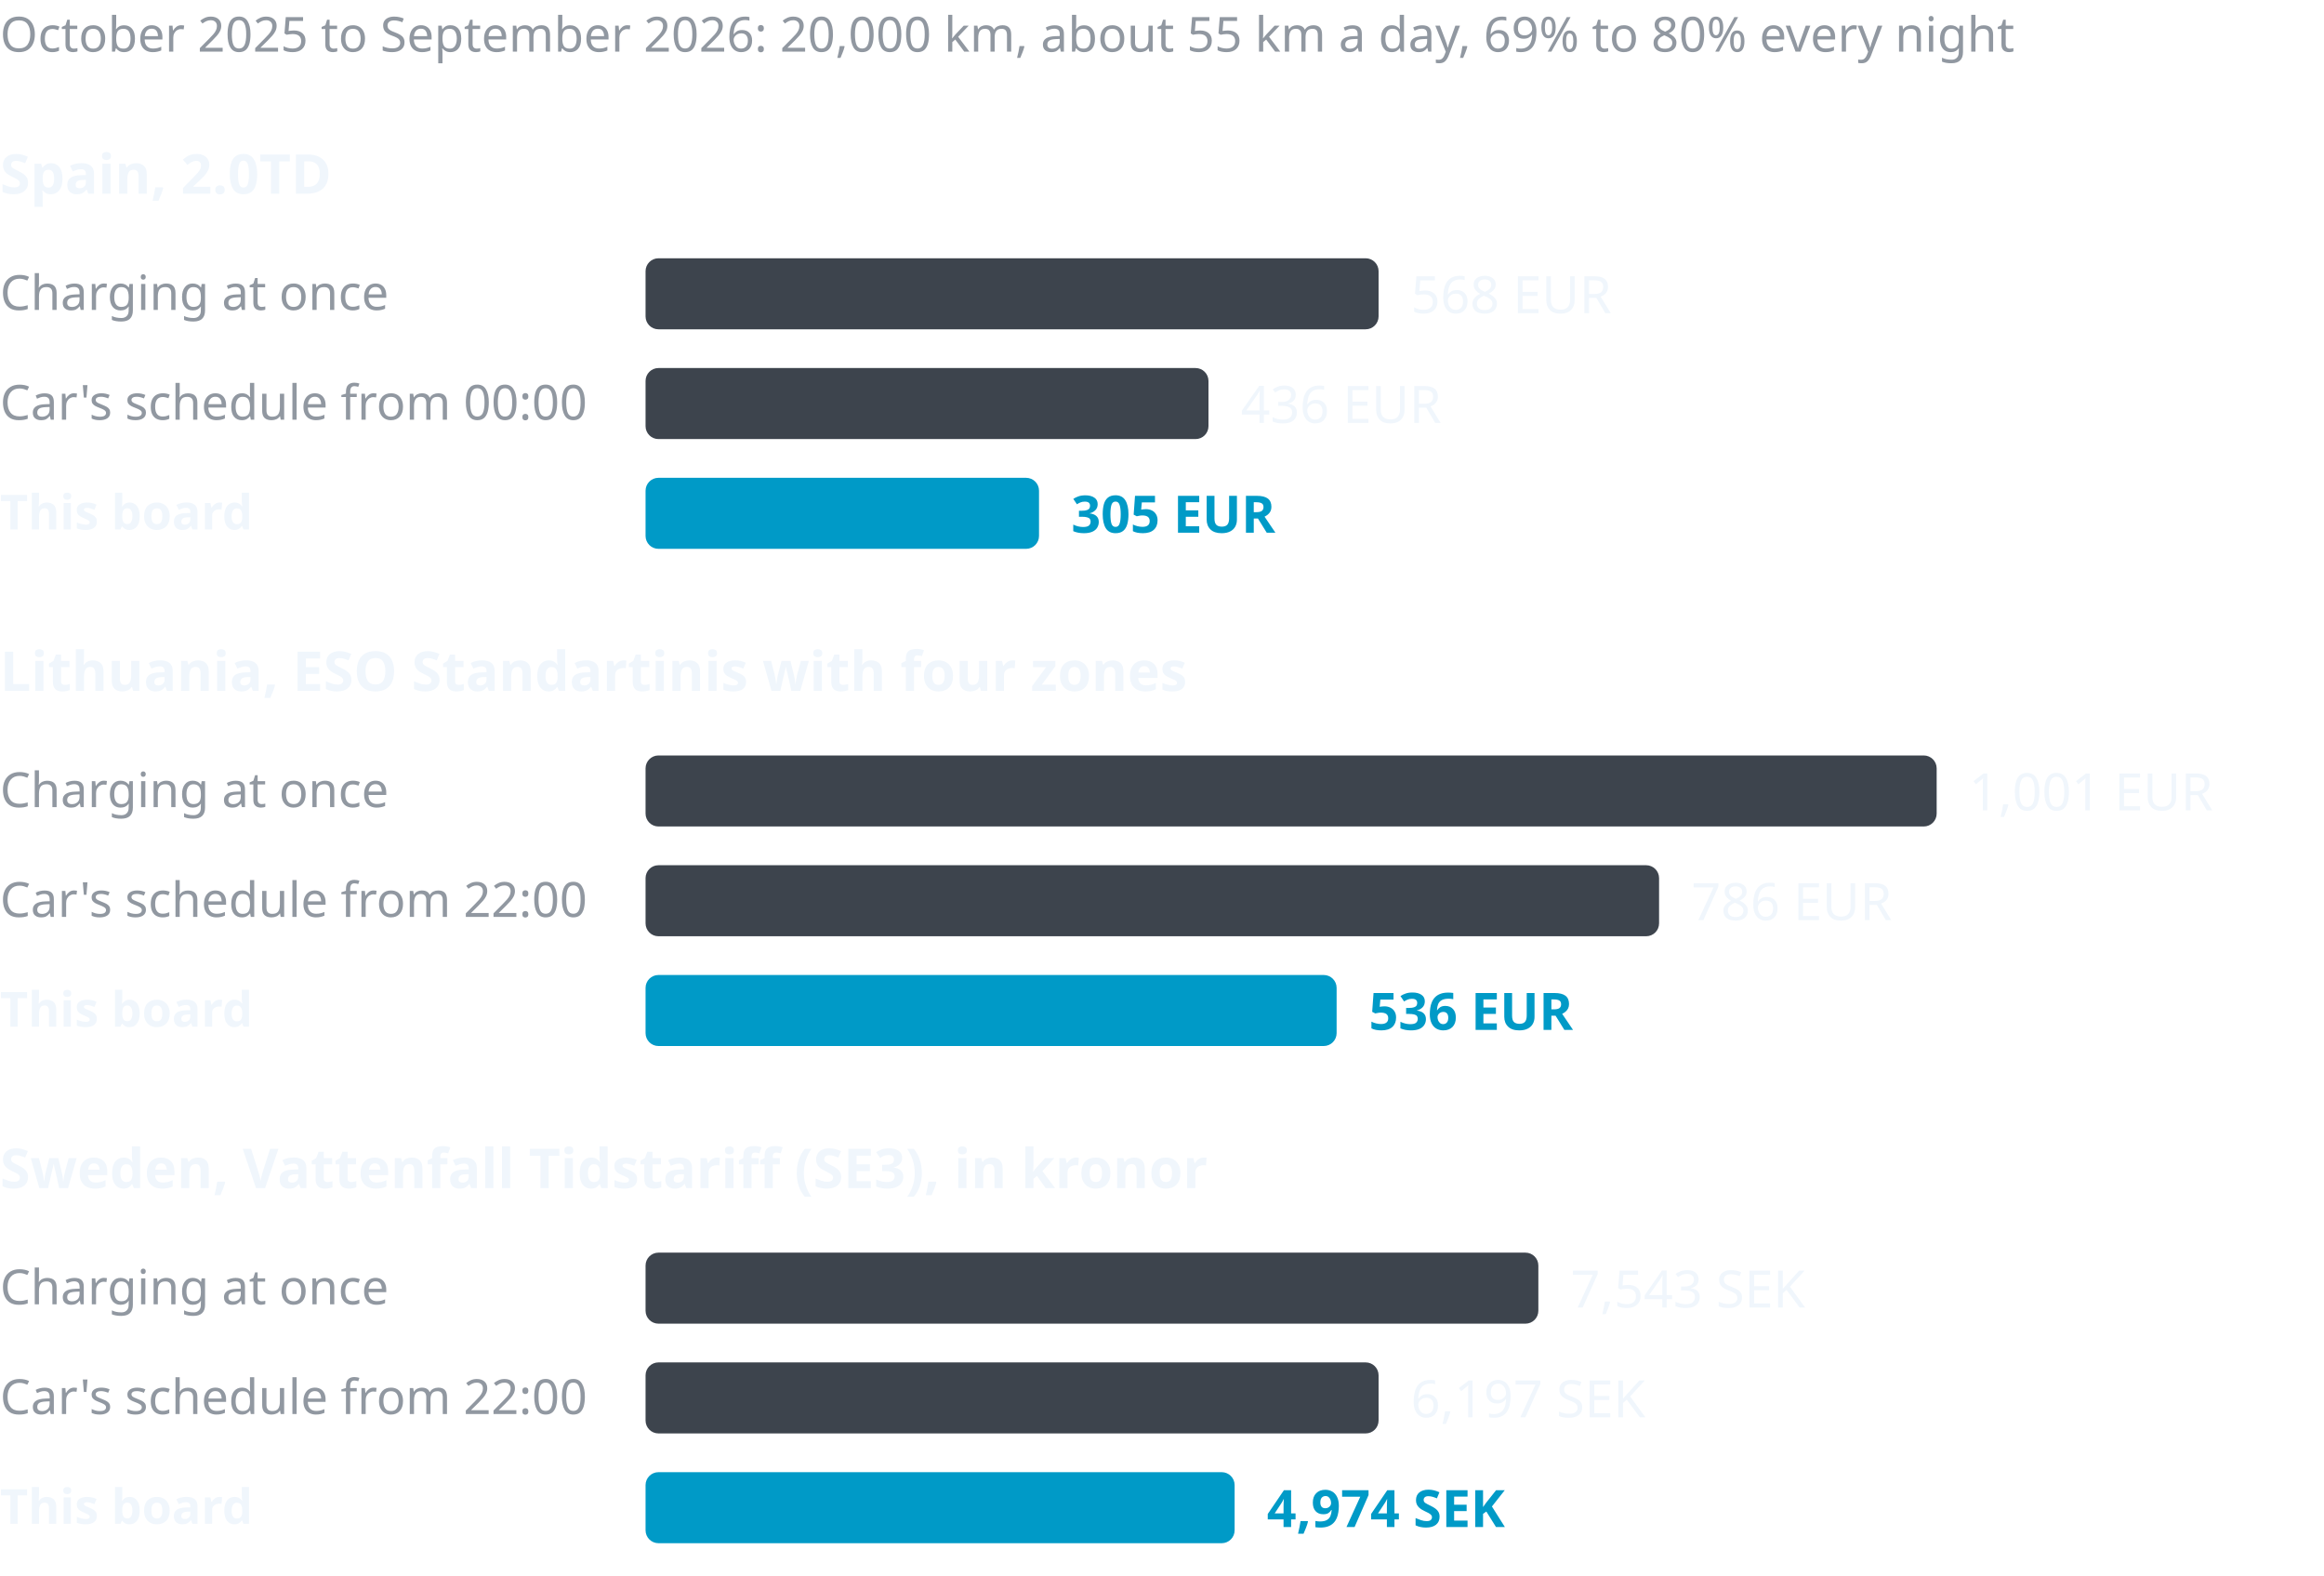
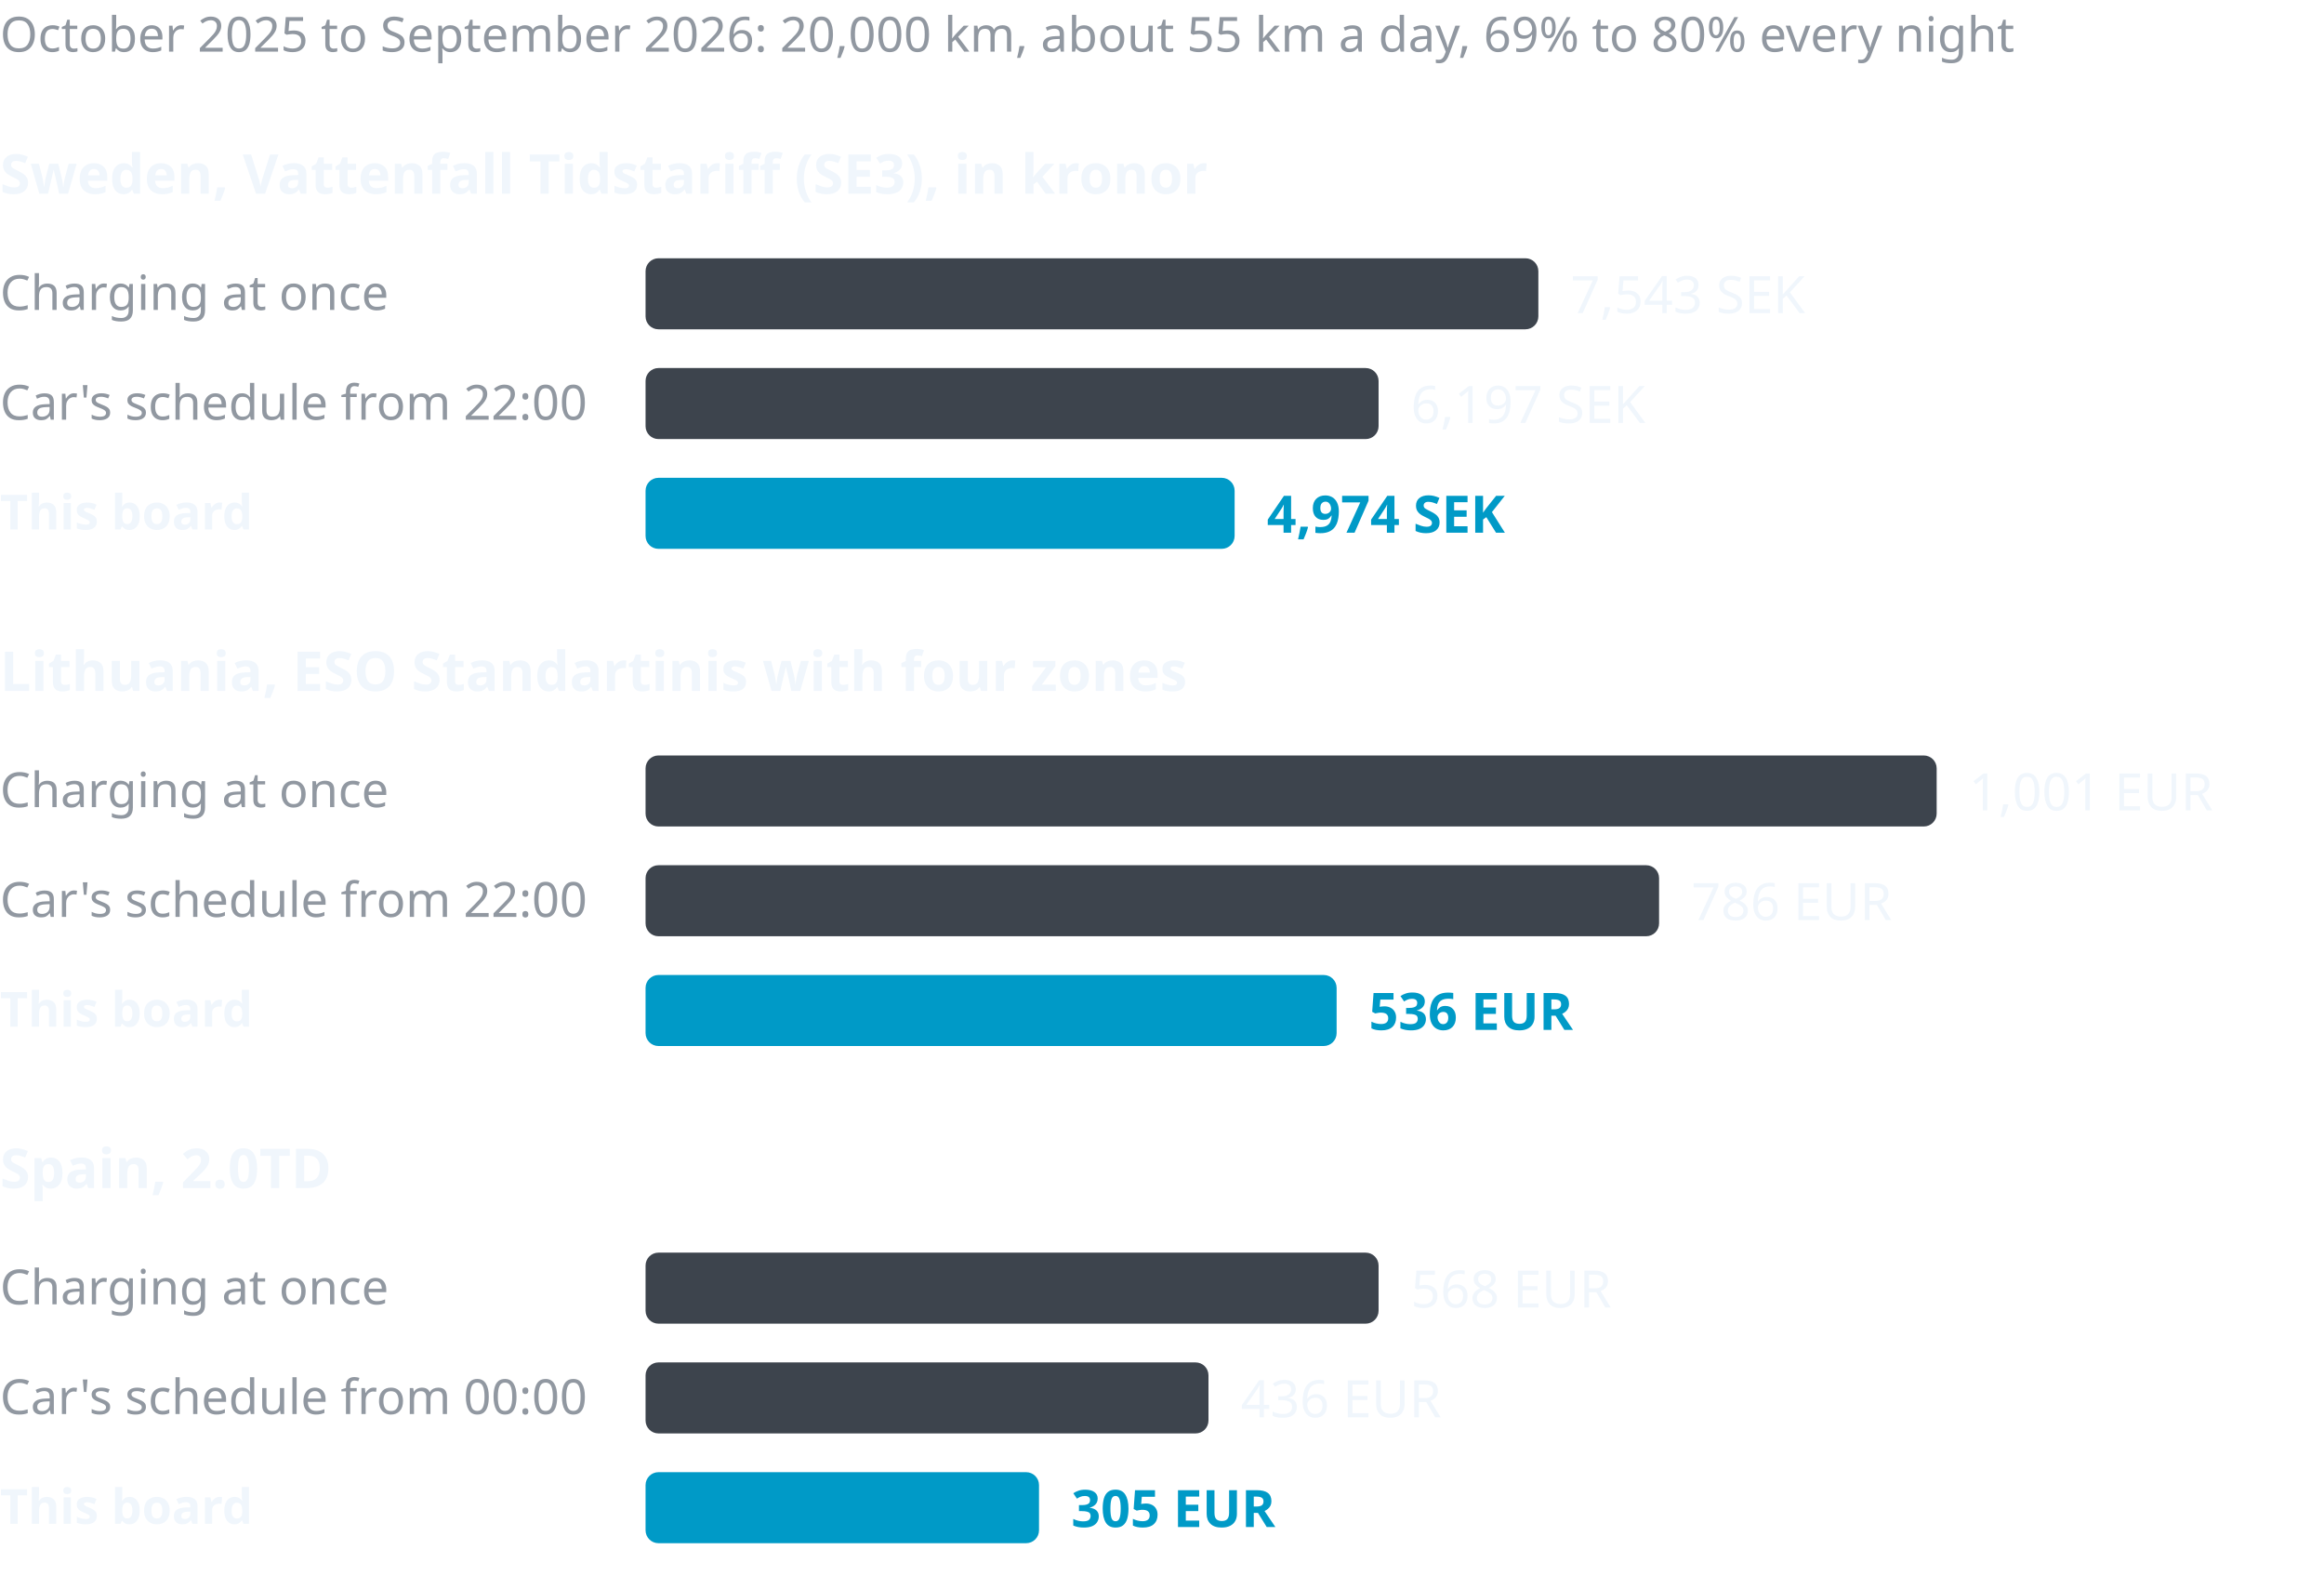
<svg xmlns="http://www.w3.org/2000/svg" viewBox="0 0 720 488" width="720" height="488" font-family="-apple-system, BlinkMacSystemFont, 'Segoe UI', 'Noto Sans', Helvetica, Arial, sans-serif">
  <text x="0" y="16" font-size="15" fill="#9198a1">October 2025 to September 2026: 20,000 km, about 55 km a day, 69% to 80% every night</text>
-   <text x="0" y="60" font-size="17" font-weight="600" fill="#f0f6fc">Spain, 2.0TD</text>
+   <text x="0" y="60" font-size="17" font-weight="600" fill="#f0f6fc">Sweden, Vattenfall Tidstariff (SE3), in kronor</text>
  <text x="0" y="96" font-size="15" font-weight="400" fill="#9198a1">Charging at once</text>
-   <rect x="200" y="80" width="227.1" height="22" rx="4" fill="#3d444d" />
-   <text x="437.1" y="97" font-size="16" font-weight="500" fill="#f0f6fc">568 EUR</text>
-   <text x="0" y="130" font-size="15" font-weight="400" fill="#9198a1">Car's schedule from 00:00</text>
-   <rect x="200" y="114" width="174.4" height="22" rx="4" fill="#3d444d" />
-   <text x="384.4" y="131" font-size="16" font-weight="500" fill="#f0f6fc">436 EUR</text>
+   <rect x="200" y="80" width="276.6" height="22" rx="4" fill="#3d444d" />
+   <text x="486.6" y="97" font-size="16" font-weight="500" fill="#f0f6fc">7,543 SEK</text>
+   <text x="0" y="130" font-size="15" font-weight="400" fill="#9198a1">Car's schedule from 22:00</text>
+   <rect x="200" y="114" width="227.1" height="22" rx="4" fill="#3d444d" />
+   <text x="437.1" y="131" font-size="16" font-weight="500" fill="#f0f6fc">6,197 SEK</text>
  <text x="0" y="164" font-size="15" font-weight="600" fill="#f0f6fc">This board</text>
-   <rect x="200" y="148" width="121.9" height="22" rx="4" fill="#009ac7" />
-   <text x="331.9" y="165" font-size="16" font-weight="700" fill="#009ac7">305 EUR</text>
+   <rect x="200" y="148" width="182.5" height="22" rx="4" fill="#009ac7" />
+   <text x="392.5" y="165" font-size="16" font-weight="700" fill="#009ac7">4,974 SEK</text>
  <text x="0" y="214" font-size="17" font-weight="600" fill="#f0f6fc">Lithuania, ESO Standartinis with four zones</text>
  <text x="0" y="250" font-size="15" font-weight="400" fill="#9198a1">Charging at once</text>
  <rect x="200" y="234" width="400.0" height="22" rx="4" fill="#3d444d" />
  <text x="610.0" y="251" font-size="16" font-weight="500" fill="#f0f6fc">1,001 EUR</text>
  <text x="0" y="284" font-size="15" font-weight="400" fill="#9198a1">Car's schedule from 22:00</text>
  <rect x="200" y="268" width="314.0" height="22" rx="4" fill="#3d444d" />
  <text x="524.0" y="285" font-size="16" font-weight="500" fill="#f0f6fc">786 EUR</text>
  <text x="0" y="318" font-size="15" font-weight="600" fill="#f0f6fc">This board</text>
  <rect x="200" y="302" width="214.1" height="22" rx="4" fill="#009ac7" />
  <text x="424.1" y="319" font-size="16" font-weight="700" fill="#009ac7">536 EUR</text>
-   <text x="0" y="368" font-size="17" font-weight="600" fill="#f0f6fc">Sweden, Vattenfall Tidstariff (SE3), in kronor</text>
+   <text x="0" y="368" font-size="17" font-weight="600" fill="#f0f6fc">Spain, 2.0TD</text>
  <text x="0" y="404" font-size="15" font-weight="400" fill="#9198a1">Charging at once</text>
-   <rect x="200" y="388" width="276.6" height="22" rx="4" fill="#3d444d" />
-   <text x="486.6" y="405" font-size="16" font-weight="500" fill="#f0f6fc">7,543 SEK</text>
-   <text x="0" y="438" font-size="15" font-weight="400" fill="#9198a1">Car's schedule from 22:00</text>
-   <rect x="200" y="422" width="227.1" height="22" rx="4" fill="#3d444d" />
-   <text x="437.1" y="439" font-size="16" font-weight="500" fill="#f0f6fc">6,197 SEK</text>
+   <rect x="200" y="388" width="227.1" height="22" rx="4" fill="#3d444d" />
+   <text x="437.1" y="405" font-size="16" font-weight="500" fill="#f0f6fc">568 EUR</text>
+   <text x="0" y="438" font-size="15" font-weight="400" fill="#9198a1">Car's schedule from 00:00</text>
+   <rect x="200" y="422" width="174.4" height="22" rx="4" fill="#3d444d" />
+   <text x="384.4" y="439" font-size="16" font-weight="500" fill="#f0f6fc">436 EUR</text>
  <text x="0" y="472" font-size="15" font-weight="600" fill="#f0f6fc">This board</text>
-   <rect x="200" y="456" width="182.5" height="22" rx="4" fill="#009ac7" />
-   <text x="392.5" y="473" font-size="16" font-weight="700" fill="#009ac7">4,974 SEK</text>
+   <rect x="200" y="456" width="121.9" height="22" rx="4" fill="#009ac7" />
+   <text x="331.9" y="473" font-size="16" font-weight="700" fill="#009ac7">305 EUR</text>
</svg>
